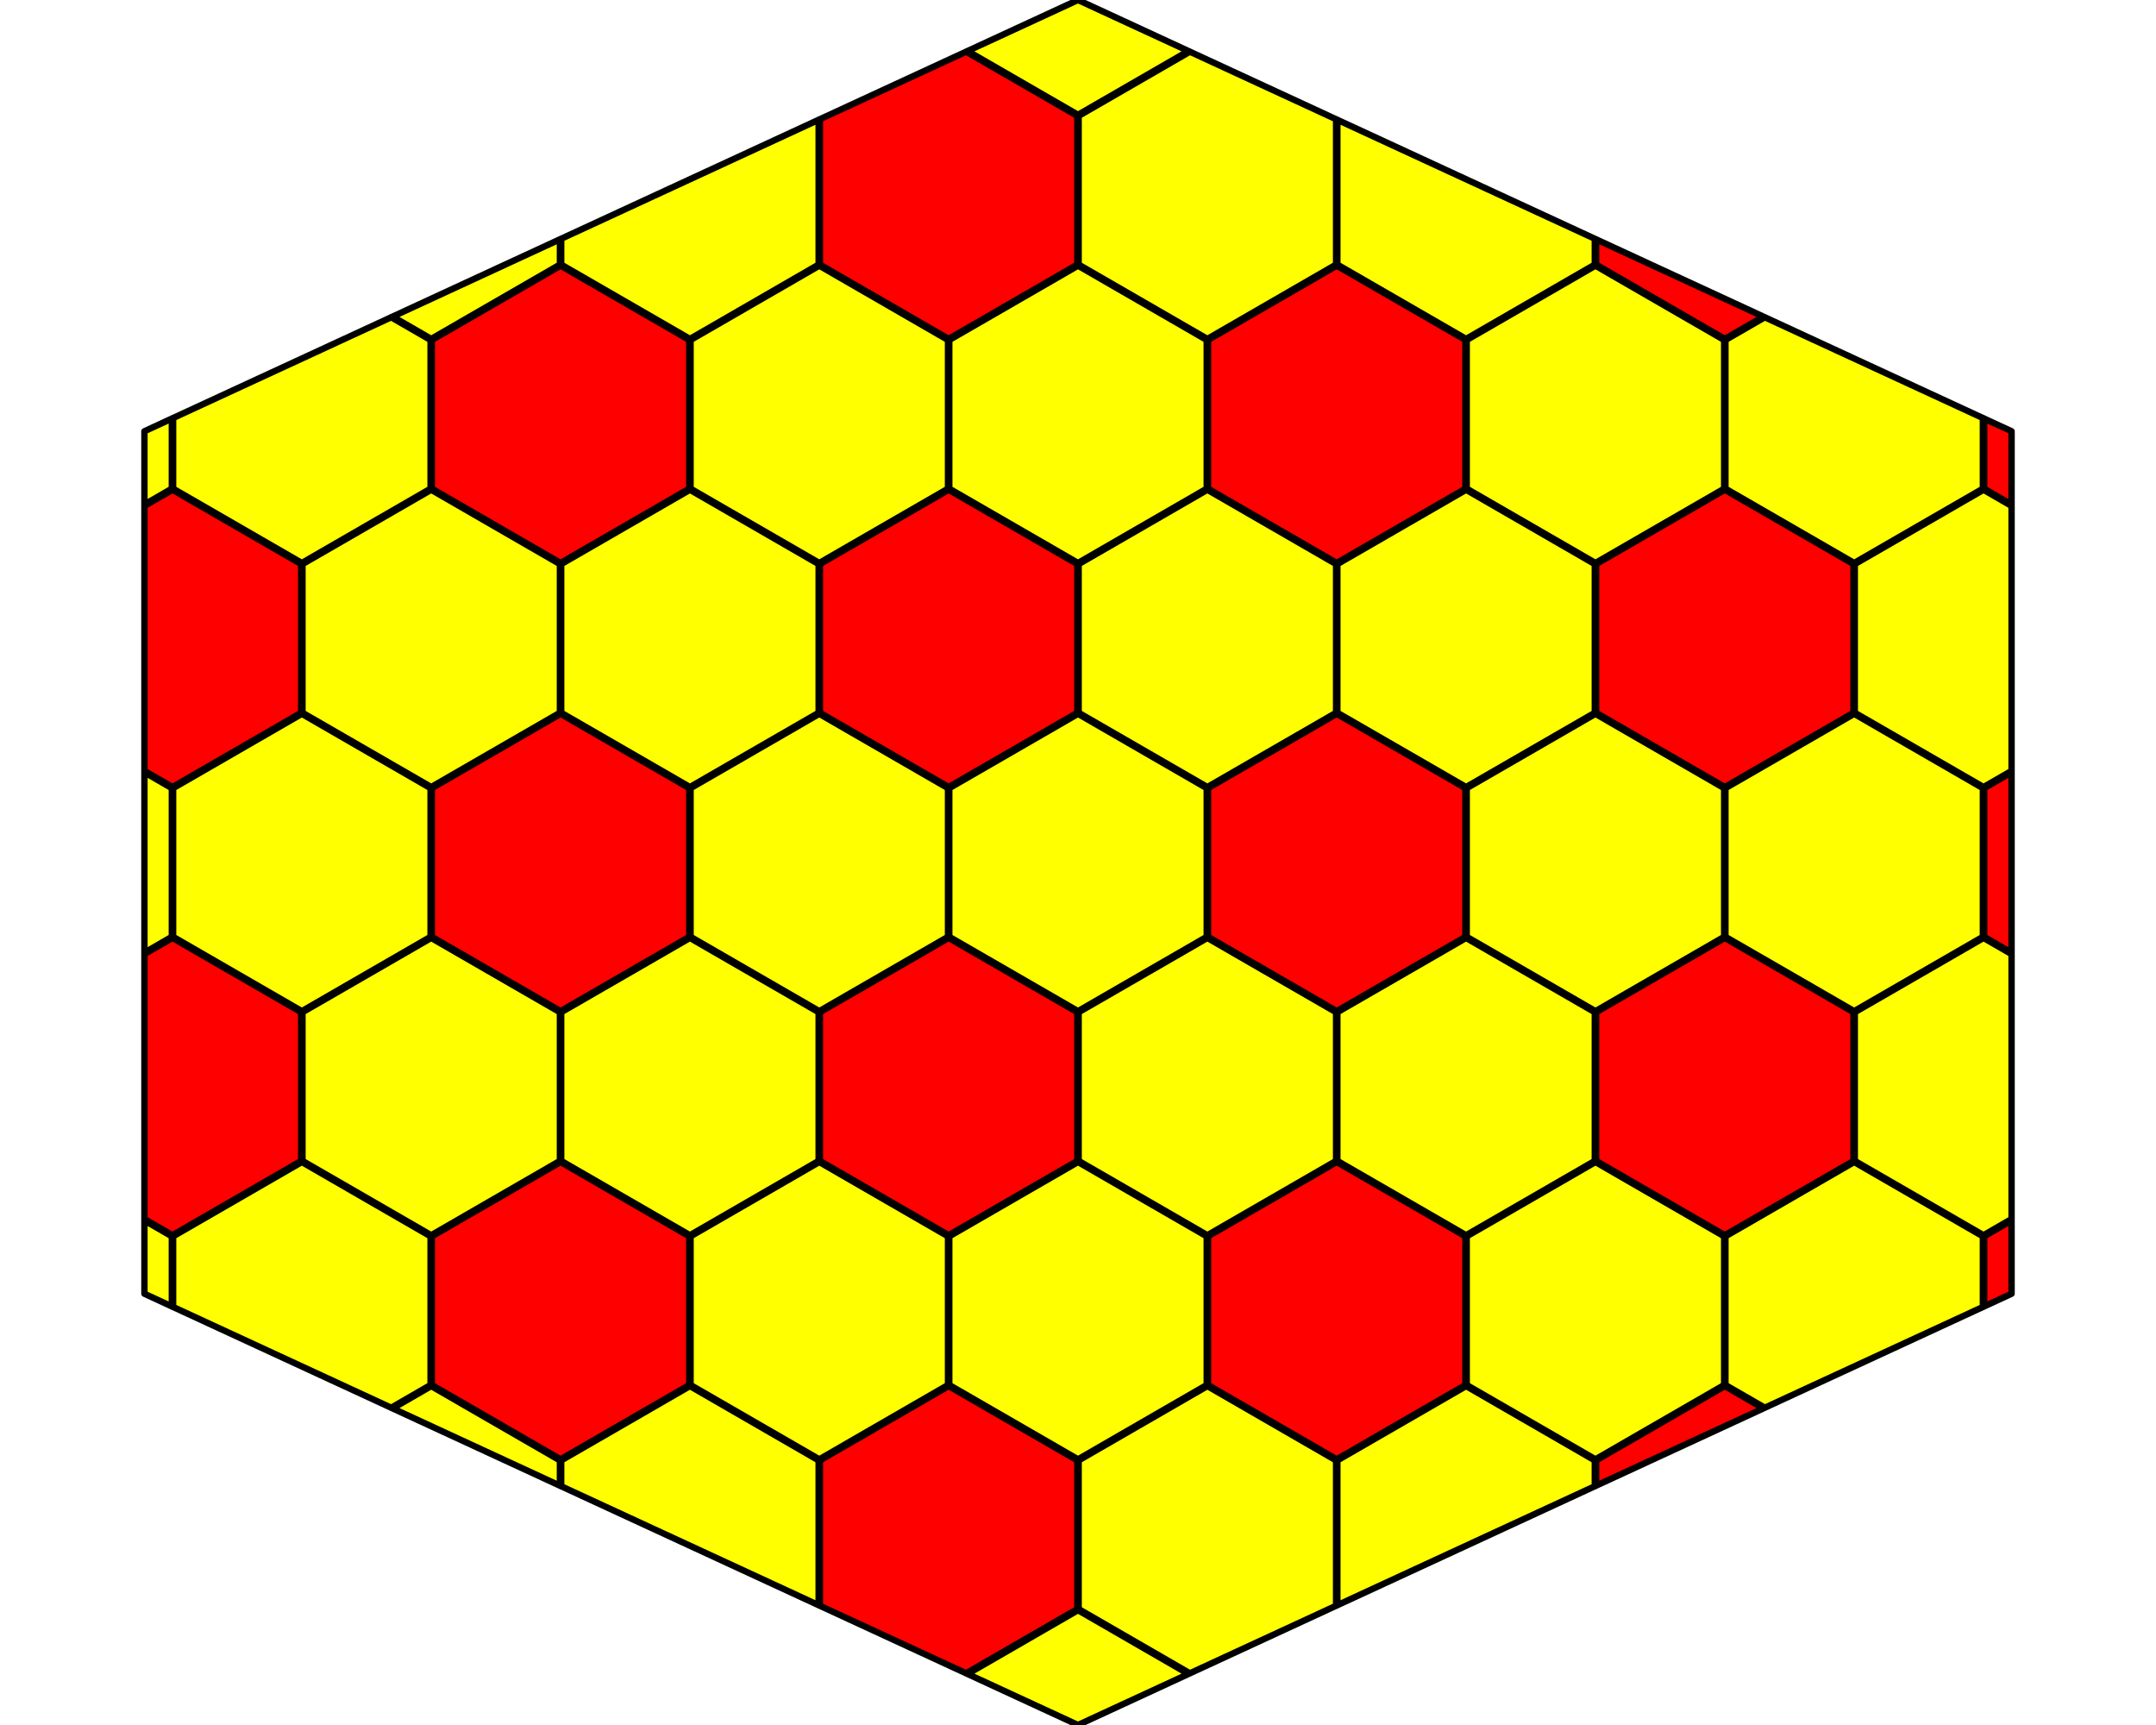
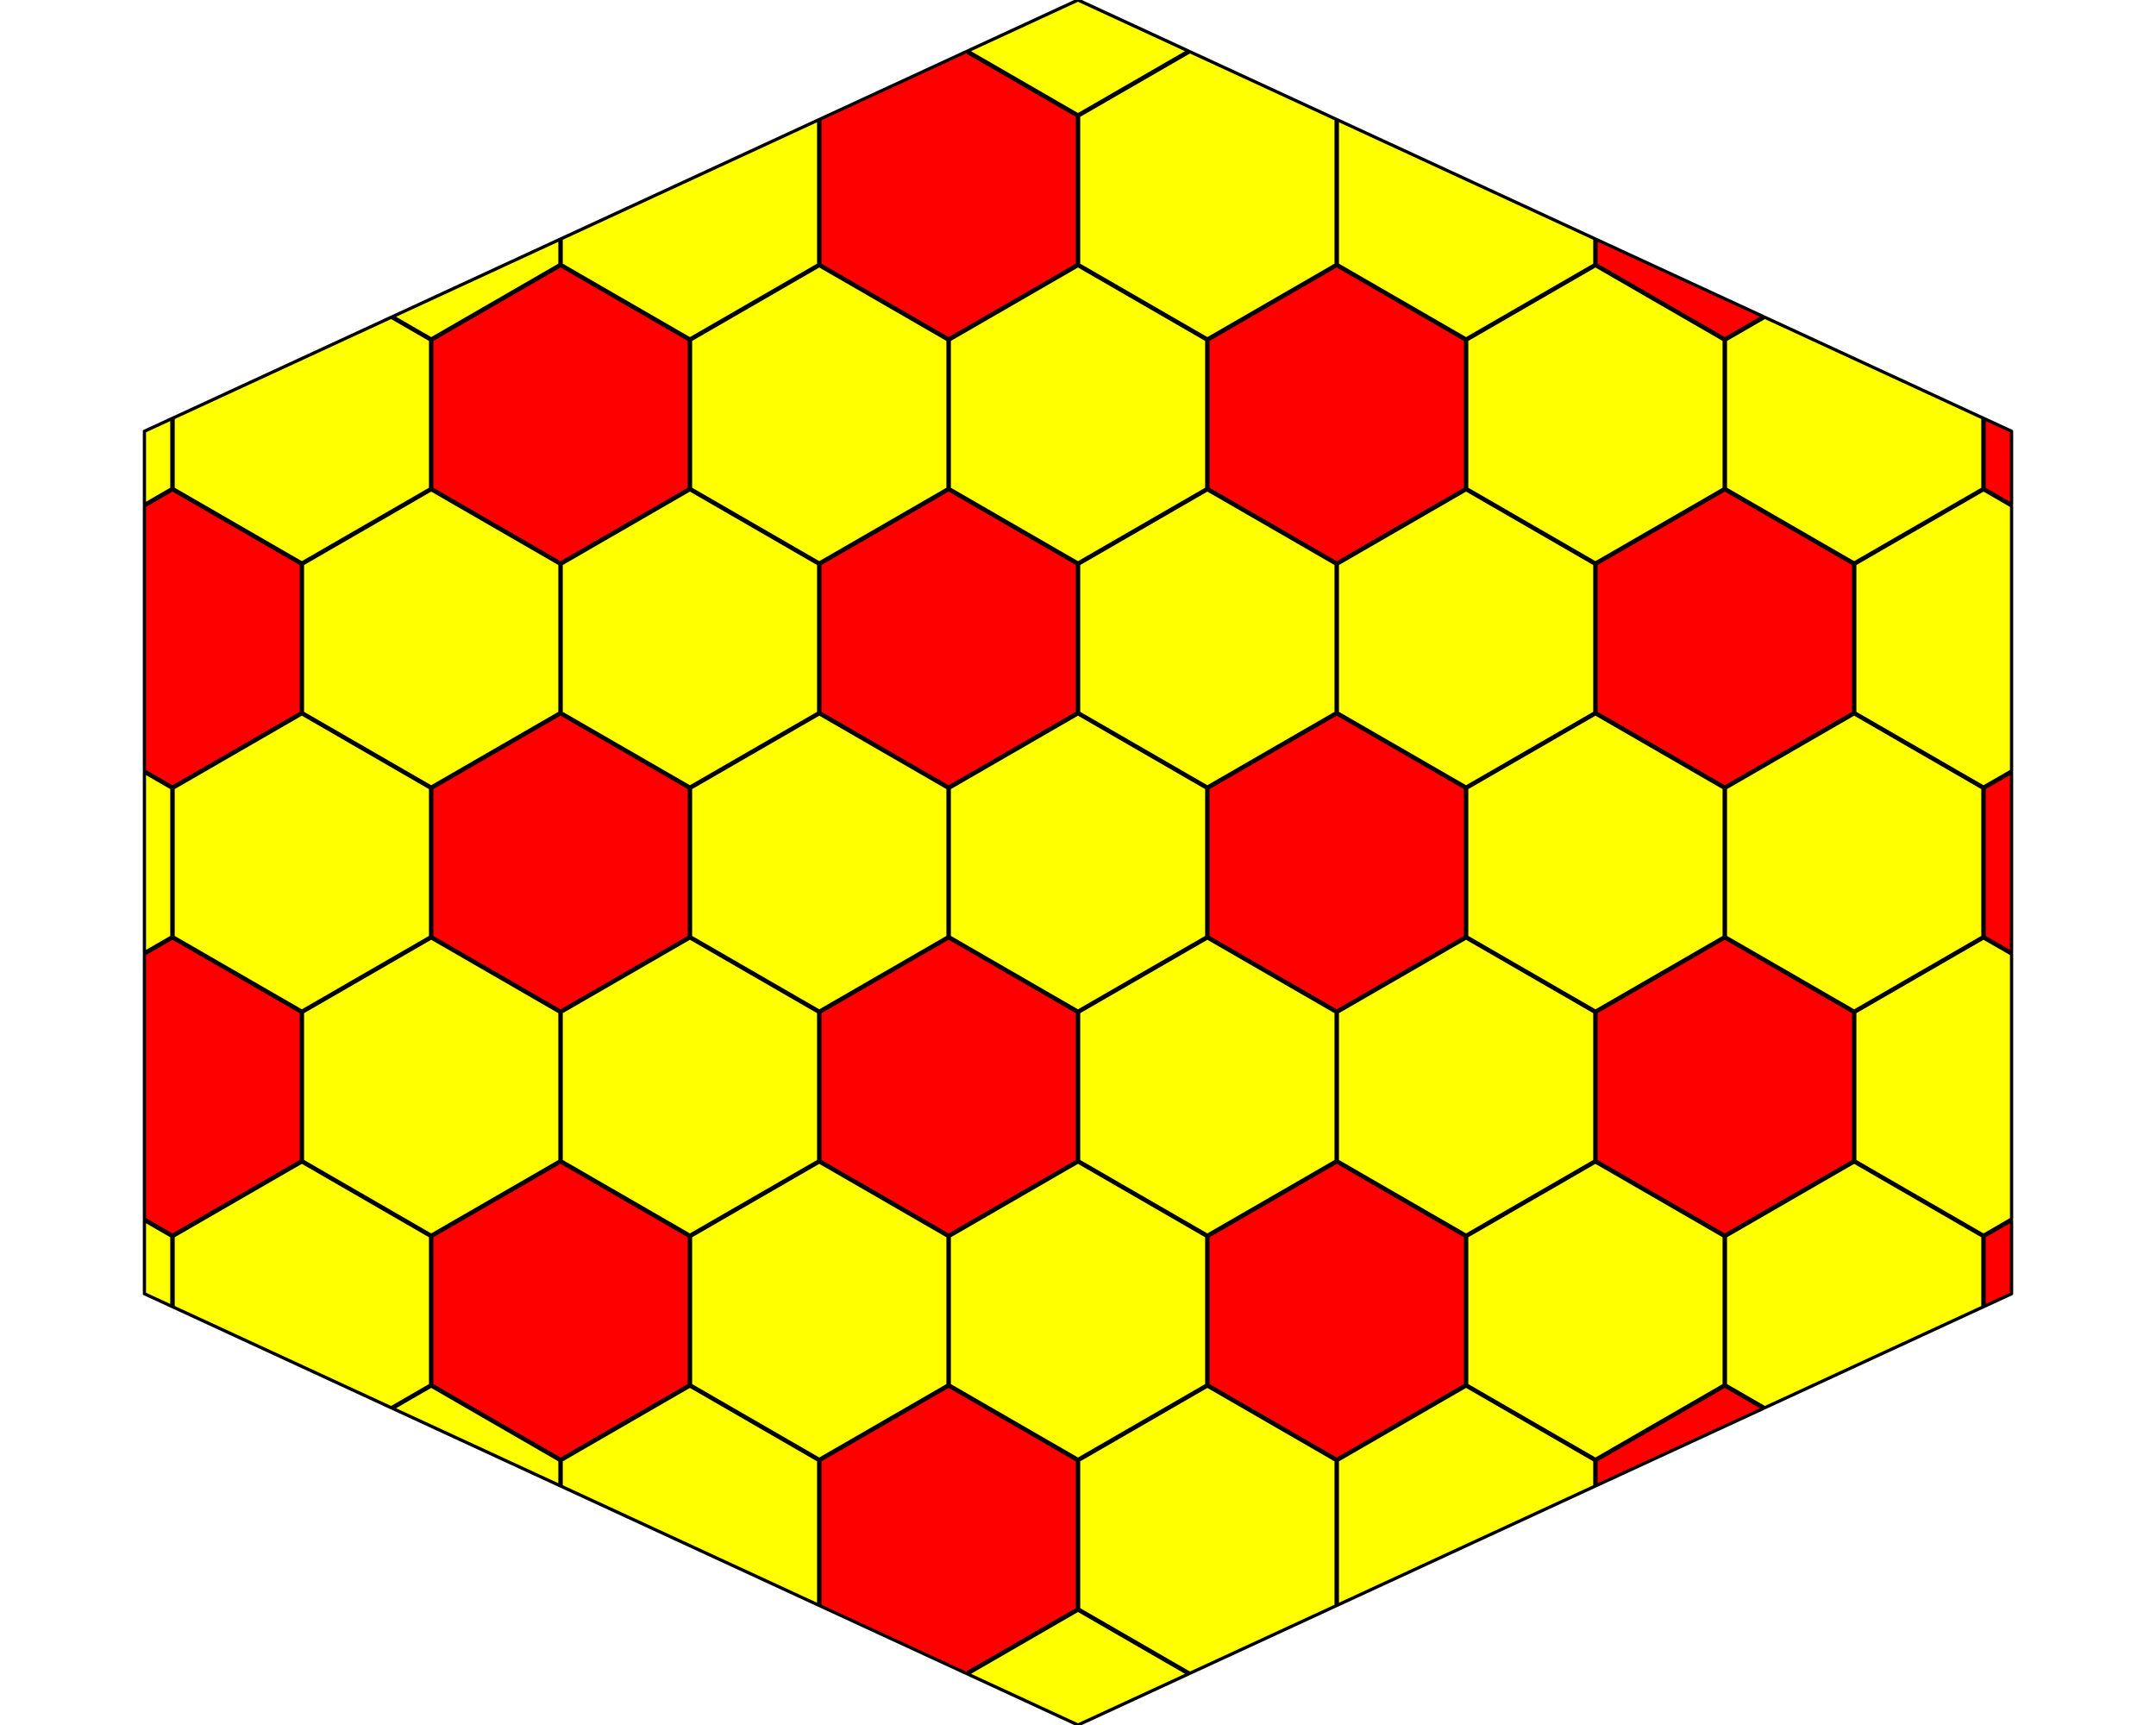
<svg xmlns="http://www.w3.org/2000/svg" class="svglite" data-engine-version="2.0" width="720.00pt" height="576.00pt" viewBox="0 0 720.00 576.00">
  <defs>
    <style type="text/css">
    .svglite line, .svglite polyline, .svglite polygon, .svglite path, .svglite rect, .svglite circle {
      fill: none;
      stroke: #000000;
      stroke-linecap: round;
      stroke-linejoin: round;
      stroke-miterlimit: 10.00;
    }
  </style>
  </defs>
  <rect width="100%" height="100%" style="stroke: none; fill: #FFFFFF;" />
  <defs>
    <clipPath id="cpMC4wMHw3MjAuMDB8MC4wMHw1NzYuMDA=">
      <rect x="0.00" y="0.00" width="720.00" height="576.00" />
    </clipPath>
  </defs>
  <g clip-path="url(#cpMC4wMHw3MjAuMDB8MC4wMHw1NzYuMDA=)">
-     <polygon points="187.20,388.01 144.21,412.83 144.21,462.47 187.20,487.29 230.19,462.47 230.19,412.83 " style="stroke-width: 2.13; fill: #FF0000;" />
-     <polygon points="187.20,238.36 144.21,263.18 144.21,312.82 187.20,337.64 230.19,312.82 230.19,263.18 " style="stroke-width: 2.13; fill: #FF0000;" />
-     <polygon points="187.20,88.71 144.21,113.53 144.21,163.17 187.20,187.99 230.19,163.17 230.19,113.53 " style="stroke-width: 2.13; fill: #FF0000;" />
-     <polygon points="316.80,313.19 273.81,338.00 273.81,387.64 316.80,412.46 359.79,387.64 359.79,338.00 " style="stroke-width: 2.13; fill: #FF0000;" />
-     <polygon points="316.80,163.54 273.81,188.36 273.81,238.00 316.80,262.81 359.79,238.00 359.79,188.36 " style="stroke-width: 2.13; fill: #FF0000;" />
-     <polygon points="446.40,388.01 403.41,412.83 403.41,462.47 446.40,487.29 489.39,462.47 489.39,412.83 " style="stroke-width: 2.13; fill: #FF0000;" />
-     <polygon points="446.40,238.36 403.41,263.18 403.41,312.82 446.40,337.64 489.39,312.82 489.39,263.18 " style="stroke-width: 2.13; fill: #FF0000;" />
-     <polygon points="446.40,88.71 403.41,113.53 403.41,163.17 446.40,187.99 489.39,163.17 489.39,113.53 " style="stroke-width: 2.13; fill: #FF0000;" />
-     <polygon points="576.00,313.19 533.01,338.00 533.01,387.64 576.00,412.46 618.99,387.64 618.99,338.00 " style="stroke-width: 2.13; fill: #FF0000;" />
-     <polygon points="576.00,163.54 533.01,188.36 533.01,238.00 576.00,262.81 618.99,238.00 618.99,188.36 " style="stroke-width: 2.13; fill: #FF0000;" />
-     <polygon points="57.60,313.19 100.59,338.00 100.59,387.64 57.60,412.46 48.23,407.05 48.23,318.59 57.60,313.19 " style="stroke-width: 2.13; fill: #FF0000;" />
-     <polygon points="57.60,163.54 100.59,188.36 100.59,238.00 57.60,262.81 48.23,257.41 48.23,168.95 57.60,163.54 " style="stroke-width: 2.13; fill: #FF0000;" />
-     <polygon points="273.81,487.65 316.80,462.83 359.79,487.65 359.79,537.29 322.64,558.74 273.81,536.19 273.81,487.65 " style="stroke-width: 2.13; fill: #FF0000;" />
-     <polygon points="359.79,38.71 359.79,88.35 316.80,113.17 273.81,88.35 273.81,39.81 322.64,17.26 359.79,38.71 " style="stroke-width: 2.13; fill: #FF0000;" />
-     <polygon points="533.01,487.65 576.00,462.83 588.89,470.28 533.01,496.09 533.01,487.65 " style="stroke-width: 2.13; fill: #FF0000;" />
-     <polygon points="576.00,113.17 533.01,88.35 533.01,79.91 588.89,105.72 576.00,113.17 " style="stroke-width: 2.13; fill: #FF0000;" />
-     <polygon points="662.61,412.83 671.77,407.54 671.77,432.00 662.61,436.23 662.61,412.83 " style="stroke-width: 2.13; fill: #FF0000;" />
-     <polygon points="662.61,312.82 662.61,263.18 671.77,257.89 671.77,318.11 662.61,312.82 " style="stroke-width: 2.13; fill: #FF0000;" />
-     <polygon points="662.61,163.17 662.61,139.77 671.77,144.00 671.77,168.46 662.61,163.17 " style="stroke-width: 2.13; fill: #FF0000;" />
-     <polygon points="100.80,238.36 57.81,263.18 57.81,312.82 100.80,337.64 143.79,312.82 143.79,263.18 " style="stroke-width: 2.13; fill: #FFFF00;" />
-     <polygon points="144.00,313.19 101.01,338.00 101.01,387.64 144.00,412.46 186.99,387.64 186.99,338.00 " style="stroke-width: 2.13; fill: #FFFF00;" />
-     <polygon points="144.00,163.54 101.01,188.36 101.01,238.00 144.00,262.81 186.99,238.00 186.99,188.36 " style="stroke-width: 2.13; fill: #FFFF00;" />
-     <polygon points="230.40,313.19 187.41,338.00 187.41,387.64 230.40,412.46 273.39,387.64 273.39,338.00 " style="stroke-width: 2.13; fill: #FFFF00;" />
-     <polygon points="230.40,163.54 187.41,188.36 187.41,238.00 230.40,262.81 273.39,238.00 273.39,188.36 " style="stroke-width: 2.13; fill: #FFFF00;" />
-     <polygon points="273.60,388.01 230.61,412.83 230.61,462.47 273.60,487.29 316.59,462.47 316.59,412.83 " style="stroke-width: 2.13; fill: #FFFF00;" />
-     <polygon points="273.60,238.36 230.61,263.18 230.61,312.82 273.60,337.64 316.59,312.82 316.59,263.18 " style="stroke-width: 2.13; fill: #FFFF00;" />
-     <polygon points="273.60,88.71 230.61,113.53 230.61,163.17 273.60,187.99 316.59,163.17 316.59,113.53 " style="stroke-width: 2.13; fill: #FFFF00;" />
-     <polygon points="360.00,388.01 317.01,412.83 317.01,462.47 360.00,487.29 402.99,462.47 402.99,412.83 " style="stroke-width: 2.13; fill: #FFFF00;" />
-     <polygon points="360.00,238.36 317.01,263.18 317.01,312.82 360.00,337.64 402.99,312.82 402.99,263.18 " style="stroke-width: 2.13; fill: #FFFF00;" />
-     <polygon points="360.00,88.71 317.01,113.53 317.01,163.17 360.00,187.99 402.99,163.17 402.99,113.53 " style="stroke-width: 2.13; fill: #FFFF00;" />
-     <polygon points="403.20,313.19 360.21,338.00 360.21,387.64 403.20,412.46 446.19,387.64 446.19,338.00 " style="stroke-width: 2.13; fill: #FFFF00;" />
-     <polygon points="403.20,163.54 360.21,188.36 360.21,238.00 403.20,262.81 446.19,238.00 446.19,188.36 " style="stroke-width: 2.13; fill: #FFFF00;" />
-     <polygon points="489.60,313.19 446.61,338.00 446.61,387.64 489.60,412.46 532.59,387.64 532.59,338.00 " style="stroke-width: 2.13; fill: #FFFF00;" />
-     <polygon points="489.60,163.54 446.61,188.36 446.61,238.00 489.60,262.81 532.59,238.00 532.59,188.36 " style="stroke-width: 2.13; fill: #FFFF00;" />
-     <polygon points="532.80,388.01 489.81,412.83 489.81,462.47 532.80,487.29 575.79,462.47 575.79,412.83 " style="stroke-width: 2.13; fill: #FFFF00;" />
-     <polygon points="532.80,238.36 489.81,263.18 489.81,312.82 532.80,337.64 575.79,312.82 575.79,263.18 " style="stroke-width: 2.13; fill: #FFFF00;" />
-     <polygon points="532.80,88.71 489.81,113.53 489.81,163.17 532.80,187.99 575.79,163.17 575.79,113.53 " style="stroke-width: 2.13; fill: #FFFF00;" />
-     <polygon points="619.20,238.36 576.21,263.18 576.21,312.82 619.20,337.64 662.19,312.82 662.19,263.18 " style="stroke-width: 2.13; fill: #FFFF00;" />
-     <polygon points="57.39,263.18 57.39,312.82 48.23,318.11 48.23,257.89 57.39,263.18 " style="stroke-width: 2.13; fill: #FFFF00;" />
-     <polygon points="57.39,412.83 57.39,436.23 48.23,432.00 48.23,407.54 57.39,412.83 " style="stroke-width: 2.13; fill: #FFFF00;" />
-     <polygon points="57.39,163.17 48.23,168.46 48.23,144.00 57.39,139.77 57.39,163.17 " style="stroke-width: 2.13; fill: #FFFF00;" />
-     <polygon points="57.81,412.83 100.80,388.01 143.79,412.83 143.79,462.47 130.64,470.06 57.81,436.42 57.81,412.83 " style="stroke-width: 2.13; fill: #FFFF00;" />
-     <polygon points="143.79,113.53 143.79,163.17 100.80,187.99 57.81,163.17 57.81,139.58 130.64,105.94 143.79,113.53 " style="stroke-width: 2.13; fill: #FFFF00;" />
-     <polygon points="144.00,462.83 186.99,487.65 186.99,496.09 131.11,470.28 144.00,462.83 " style="stroke-width: 2.13; fill: #FFFF00;" />
-     <polygon points="186.99,88.35 144.00,113.17 131.11,105.72 186.99,79.91 186.99,88.35 " style="stroke-width: 2.13; fill: #FFFF00;" />
-     <polygon points="273.39,88.35 230.40,113.17 187.41,88.35 187.41,79.72 273.39,40.00 273.39,88.35 " style="stroke-width: 2.13; fill: #FFFF00;" />
-     <polygon points="187.41,487.65 230.40,462.83 273.39,487.65 273.39,536.00 187.41,496.28 187.41,487.65 " style="stroke-width: 2.13; fill: #FFFF00;" />
-     <polygon points="360.00,537.66 396.89,558.96 360.00,576.00 323.11,558.96 360.00,537.66 " style="stroke-width: 2.13; fill: #FFFF00;" />
-     <polygon points="360.00,38.34 323.11,17.04 360.00,0.00 396.89,17.04 360.00,38.34 " style="stroke-width: 2.13; fill: #FFFF00;" />
-     <polygon points="360.21,537.29 360.21,487.65 403.20,462.83 446.19,487.65 446.19,536.19 397.36,558.74 360.21,537.29 " style="stroke-width: 2.13; fill: #FFFF00;" />
-     <polygon points="446.19,88.35 403.20,113.17 360.21,88.35 360.21,38.71 397.36,17.26 446.19,39.81 446.19,88.35 " style="stroke-width: 2.13; fill: #FFFF00;" />
-     <polygon points="446.61,487.65 489.60,462.83 532.59,487.65 532.59,496.28 446.61,536.00 446.61,487.65 " style="stroke-width: 2.13; fill: #FFFF00;" />
-     <polygon points="532.59,88.35 489.60,113.17 446.61,88.35 446.61,40.00 532.59,79.72 532.59,88.35 " style="stroke-width: 2.13; fill: #FFFF00;" />
-     <polygon points="576.21,462.47 576.21,412.83 619.20,388.01 662.19,412.83 662.19,436.42 589.36,470.06 576.21,462.47 " style="stroke-width: 2.13; fill: #FFFF00;" />
-     <polygon points="662.19,163.17 619.20,187.99 576.21,163.17 576.21,113.53 589.36,105.94 662.19,139.58 662.19,163.17 " style="stroke-width: 2.13; fill: #FFFF00;" />
-     <polygon points="662.40,412.46 619.41,387.64 619.41,338.00 662.40,313.19 671.77,318.59 671.77,407.05 662.40,412.46 " style="stroke-width: 2.13; fill: #FFFF00;" />
-     <polygon points="662.40,262.81 619.41,238.00 619.41,188.36 662.40,163.54 671.77,168.95 671.77,257.41 662.40,262.81 " style="stroke-width: 2.13; fill: #FFFF00;" />
+     <polygon points="187.20,388.01 144.21,412.83 144.21,462.47 187.20,487.29 230.19,462.47 230.19,412.83 " style="stroke-width: 1.07; fill: #FF0000;" />
+     <polygon points="187.20,238.36 144.21,263.18 144.21,312.82 187.20,337.64 230.19,312.82 230.19,263.18 " style="stroke-width: 1.07; fill: #FF0000;" />
+     <polygon points="187.20,88.71 144.21,113.53 144.21,163.17 187.20,187.99 230.19,163.17 230.19,113.53 " style="stroke-width: 1.07; fill: #FF0000;" />
+     <polygon points="316.80,313.19 273.81,338.00 273.81,387.64 316.80,412.46 359.79,387.64 359.79,338.00 " style="stroke-width: 1.07; fill: #FF0000;" />
+     <polygon points="316.80,163.54 273.81,188.36 273.81,238.00 316.80,262.81 359.79,238.00 359.79,188.36 " style="stroke-width: 1.07; fill: #FF0000;" />
+     <polygon points="446.40,388.01 403.41,412.83 403.41,462.47 446.40,487.29 489.39,462.47 489.39,412.83 " style="stroke-width: 1.07; fill: #FF0000;" />
+     <polygon points="446.40,238.36 403.41,263.18 403.41,312.82 446.40,337.64 489.39,312.82 489.39,263.18 " style="stroke-width: 1.07; fill: #FF0000;" />
+     <polygon points="446.40,88.71 403.41,113.53 403.41,163.17 446.40,187.99 489.39,163.17 489.39,113.53 " style="stroke-width: 1.07; fill: #FF0000;" />
+     <polygon points="576.00,313.19 533.01,338.00 533.01,387.64 576.00,412.46 618.99,387.64 618.99,338.00 " style="stroke-width: 1.07; fill: #FF0000;" />
+     <polygon points="576.00,163.54 533.01,188.36 533.01,238.00 576.00,262.81 618.99,238.00 618.99,188.36 " style="stroke-width: 1.07; fill: #FF0000;" />
+     <polygon points="57.60,313.19 100.59,338.00 100.59,387.64 57.60,412.46 48.23,407.05 48.23,318.59 57.60,313.19 " style="stroke-width: 1.07; fill: #FF0000;" />
+     <polygon points="57.60,163.54 100.59,188.36 100.59,238.00 57.60,262.81 48.23,257.41 48.23,168.95 57.60,163.54 " style="stroke-width: 1.07; fill: #FF0000;" />
+     <polygon points="273.81,487.65 316.80,462.83 359.79,487.65 359.79,537.29 322.64,558.74 273.81,536.19 273.81,487.65 " style="stroke-width: 1.07; fill: #FF0000;" />
+     <polygon points="359.79,38.71 359.79,88.35 316.80,113.17 273.81,88.35 273.81,39.81 322.64,17.26 359.79,38.71 " style="stroke-width: 1.07; fill: #FF0000;" />
+     <polygon points="533.01,487.65 576.00,462.83 588.89,470.28 533.01,496.09 533.01,487.65 " style="stroke-width: 1.07; fill: #FF0000;" />
+     <polygon points="576.00,113.17 533.01,88.35 533.01,79.91 588.89,105.72 576.00,113.17 " style="stroke-width: 1.07; fill: #FF0000;" />
+     <polygon points="662.61,412.83 671.77,407.54 671.77,432.00 662.61,436.23 662.61,412.83 " style="stroke-width: 1.07; fill: #FF0000;" />
+     <polygon points="662.61,312.82 662.61,263.18 671.77,257.89 671.77,318.11 662.61,312.82 " style="stroke-width: 1.07; fill: #FF0000;" />
+     <polygon points="662.61,163.17 662.61,139.77 671.77,144.00 671.77,168.46 662.61,163.17 " style="stroke-width: 1.07; fill: #FF0000;" />
+     <polygon points="100.80,238.36 57.81,263.18 57.81,312.82 100.80,337.64 143.79,312.82 143.79,263.18 " style="stroke-width: 1.07; fill: #FFFF00;" />
+     <polygon points="144.00,313.19 101.01,338.00 101.01,387.64 144.00,412.46 186.99,387.64 186.99,338.00 " style="stroke-width: 1.07; fill: #FFFF00;" />
+     <polygon points="144.00,163.54 101.01,188.36 101.01,238.00 144.00,262.81 186.99,238.00 186.99,188.36 " style="stroke-width: 1.07; fill: #FFFF00;" />
+     <polygon points="230.40,313.19 187.41,338.00 187.41,387.64 230.40,412.46 273.39,387.64 273.39,338.00 " style="stroke-width: 1.07; fill: #FFFF00;" />
+     <polygon points="230.40,163.54 187.41,188.36 187.41,238.00 230.40,262.81 273.39,238.00 273.39,188.36 " style="stroke-width: 1.07; fill: #FFFF00;" />
+     <polygon points="273.60,388.01 230.61,412.83 230.61,462.47 273.60,487.29 316.59,462.47 316.59,412.83 " style="stroke-width: 1.07; fill: #FFFF00;" />
+     <polygon points="273.60,238.36 230.61,263.18 230.61,312.82 273.60,337.64 316.59,312.82 316.59,263.18 " style="stroke-width: 1.07; fill: #FFFF00;" />
+     <polygon points="273.60,88.71 230.61,113.53 230.61,163.17 273.60,187.99 316.59,163.17 316.59,113.53 " style="stroke-width: 1.07; fill: #FFFF00;" />
+     <polygon points="360.00,388.01 317.01,412.83 317.01,462.47 360.00,487.29 402.99,462.47 402.99,412.83 " style="stroke-width: 1.07; fill: #FFFF00;" />
+     <polygon points="360.00,238.36 317.01,263.18 317.01,312.82 360.00,337.64 402.99,312.82 402.99,263.18 " style="stroke-width: 1.07; fill: #FFFF00;" />
+     <polygon points="360.00,88.71 317.01,113.53 317.01,163.17 360.00,187.99 402.99,163.17 402.99,113.53 " style="stroke-width: 1.07; fill: #FFFF00;" />
+     <polygon points="403.20,313.19 360.21,338.00 360.21,387.64 403.20,412.46 446.19,387.64 446.19,338.00 " style="stroke-width: 1.07; fill: #FFFF00;" />
+     <polygon points="403.20,163.54 360.21,188.36 360.21,238.00 403.20,262.81 446.19,238.00 446.19,188.36 " style="stroke-width: 1.07; fill: #FFFF00;" />
+     <polygon points="489.60,313.19 446.61,338.00 446.61,387.64 489.60,412.46 532.59,387.64 532.59,338.00 " style="stroke-width: 1.07; fill: #FFFF00;" />
+     <polygon points="489.60,163.54 446.61,188.36 446.61,238.00 489.60,262.81 532.59,238.00 532.59,188.36 " style="stroke-width: 1.07; fill: #FFFF00;" />
+     <polygon points="532.80,388.01 489.81,412.83 489.81,462.47 532.80,487.29 575.79,462.47 575.79,412.83 " style="stroke-width: 1.07; fill: #FFFF00;" />
+     <polygon points="532.80,238.36 489.81,263.18 489.81,312.82 532.80,337.64 575.79,312.82 575.79,263.18 " style="stroke-width: 1.07; fill: #FFFF00;" />
+     <polygon points="532.80,88.71 489.81,113.53 489.81,163.17 532.80,187.99 575.79,163.17 575.79,113.53 " style="stroke-width: 1.07; fill: #FFFF00;" />
+     <polygon points="619.20,238.36 576.21,263.18 576.21,312.82 619.20,337.64 662.19,312.82 662.19,263.18 " style="stroke-width: 1.07; fill: #FFFF00;" />
+     <polygon points="57.39,263.18 57.39,312.82 48.23,318.11 48.23,257.89 57.39,263.18 " style="stroke-width: 1.07; fill: #FFFF00;" />
+     <polygon points="57.39,412.83 57.39,436.23 48.23,432.00 48.23,407.54 57.39,412.83 " style="stroke-width: 1.07; fill: #FFFF00;" />
+     <polygon points="57.39,163.17 48.23,168.46 48.23,144.00 57.39,139.77 57.39,163.17 " style="stroke-width: 1.07; fill: #FFFF00;" />
+     <polygon points="57.81,412.83 100.80,388.01 143.79,412.83 143.79,462.47 130.64,470.06 57.81,436.42 57.81,412.83 " style="stroke-width: 1.07; fill: #FFFF00;" />
+     <polygon points="143.79,113.53 143.79,163.17 100.80,187.99 57.81,163.17 57.81,139.58 130.64,105.94 143.79,113.53 " style="stroke-width: 1.07; fill: #FFFF00;" />
+     <polygon points="144.00,462.83 186.99,487.65 186.99,496.09 131.11,470.28 144.00,462.83 " style="stroke-width: 1.07; fill: #FFFF00;" />
+     <polygon points="186.99,88.35 144.00,113.17 131.11,105.72 186.99,79.91 186.99,88.35 " style="stroke-width: 1.07; fill: #FFFF00;" />
+     <polygon points="273.39,88.35 230.40,113.17 187.41,88.35 187.41,79.72 273.39,40.00 273.39,88.35 " style="stroke-width: 1.07; fill: #FFFF00;" />
+     <polygon points="187.41,487.65 230.40,462.83 273.39,487.65 273.39,536.00 187.41,496.28 187.41,487.65 " style="stroke-width: 1.07; fill: #FFFF00;" />
+     <polygon points="360.00,537.66 396.89,558.96 360.00,576.00 323.11,558.96 360.00,537.66 " style="stroke-width: 1.07; fill: #FFFF00;" />
+     <polygon points="360.00,38.34 323.11,17.04 360.00,0.00 396.89,17.04 360.00,38.34 " style="stroke-width: 1.07; fill: #FFFF00;" />
+     <polygon points="360.21,537.29 360.21,487.65 403.20,462.83 446.19,487.65 446.19,536.19 397.36,558.74 360.21,537.29 " style="stroke-width: 1.07; fill: #FFFF00;" />
+     <polygon points="446.19,88.35 403.20,113.17 360.21,88.35 360.21,38.71 397.36,17.26 446.19,39.81 446.19,88.35 " style="stroke-width: 1.07; fill: #FFFF00;" />
+     <polygon points="446.61,487.65 489.60,462.83 532.59,487.65 532.59,496.28 446.61,536.00 446.61,487.65 " style="stroke-width: 1.07; fill: #FFFF00;" />
+     <polygon points="532.59,88.35 489.60,113.17 446.61,88.35 446.61,40.00 532.59,79.72 532.59,88.35 " style="stroke-width: 1.07; fill: #FFFF00;" />
+     <polygon points="576.21,462.47 576.21,412.83 619.20,388.01 662.19,412.83 662.19,436.42 589.36,470.06 576.21,462.47 " style="stroke-width: 1.07; fill: #FFFF00;" />
+     <polygon points="662.19,163.17 619.20,187.99 576.21,163.17 576.21,113.53 589.36,105.94 662.19,139.58 662.19,163.17 " style="stroke-width: 1.07; fill: #FFFF00;" />
+     <polygon points="662.40,412.46 619.41,387.64 619.41,338.00 662.40,313.19 671.77,318.59 671.77,407.05 662.40,412.46 " style="stroke-width: 1.07; fill: #FFFF00;" />
+     <polygon points="662.40,262.81 619.41,238.00 619.41,188.36 662.40,163.54 671.77,168.95 671.77,257.41 662.40,262.81 " style="stroke-width: 1.07; fill: #FFFF00;" />
  </g>
</svg>
